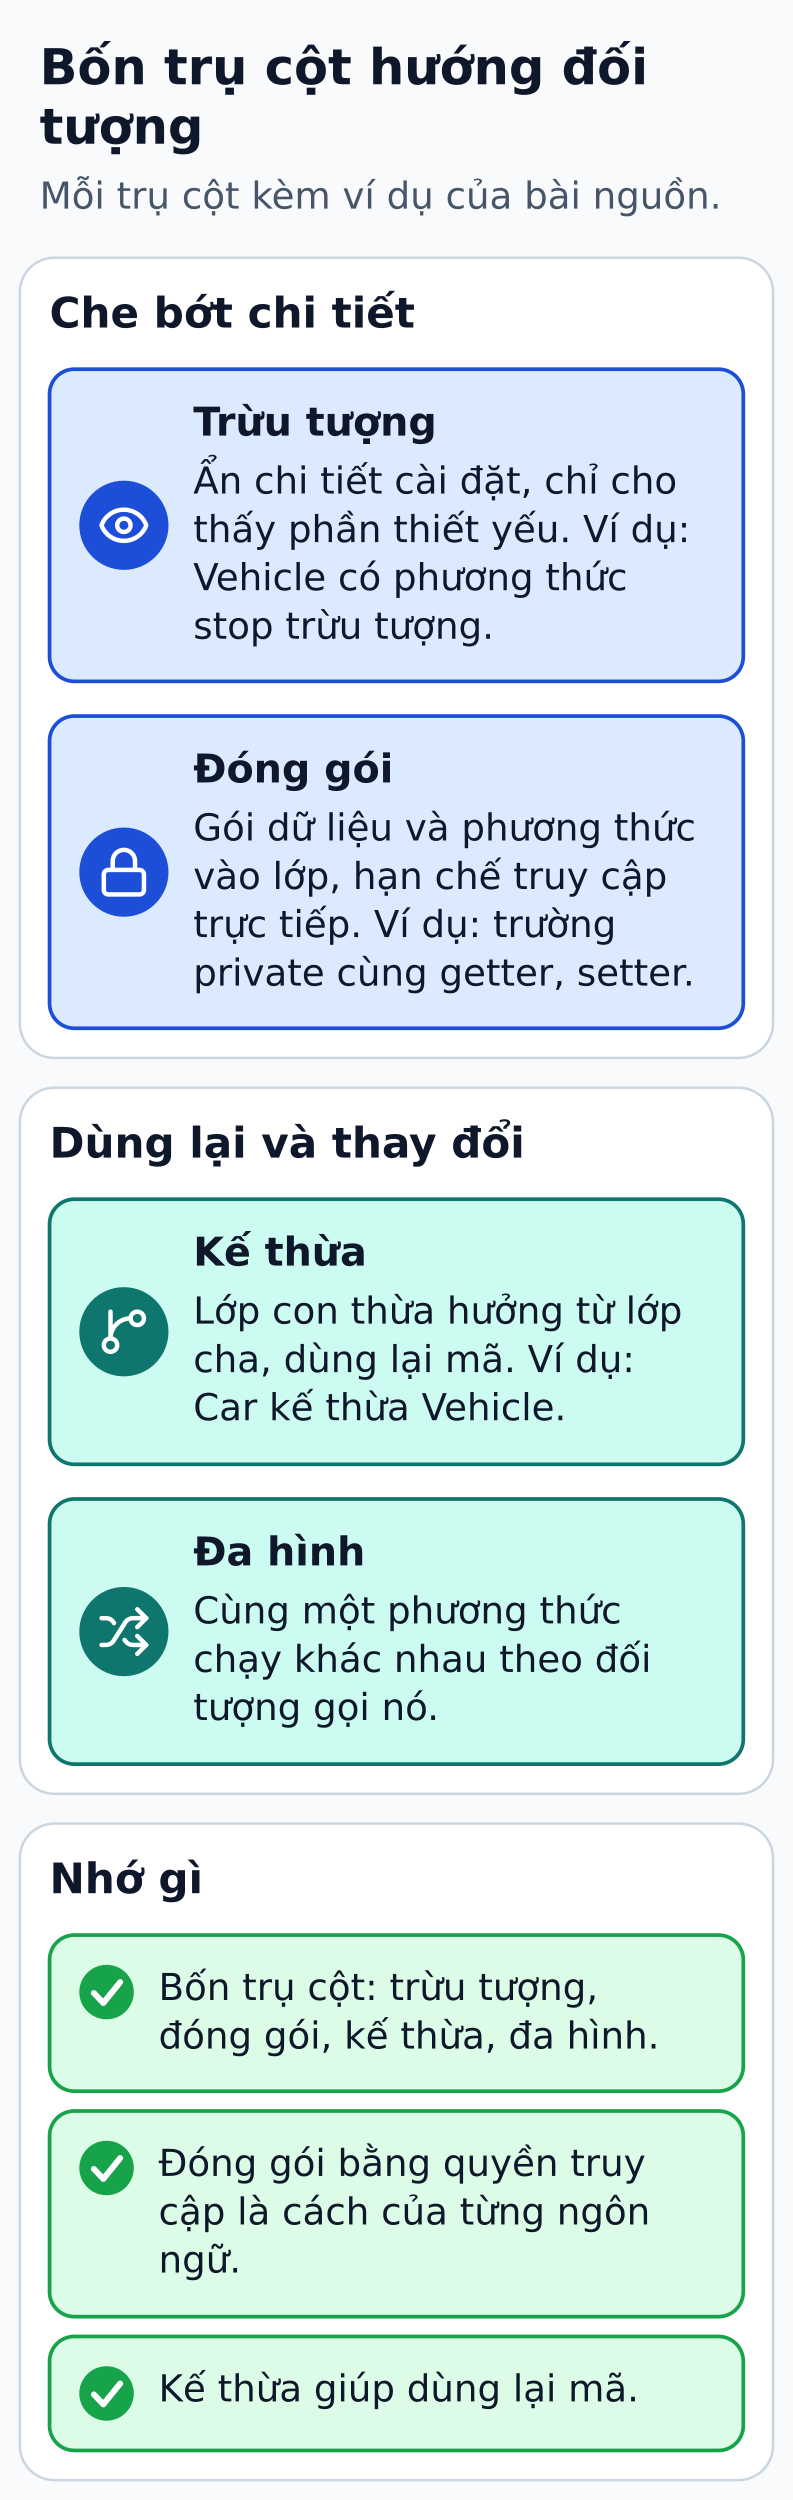
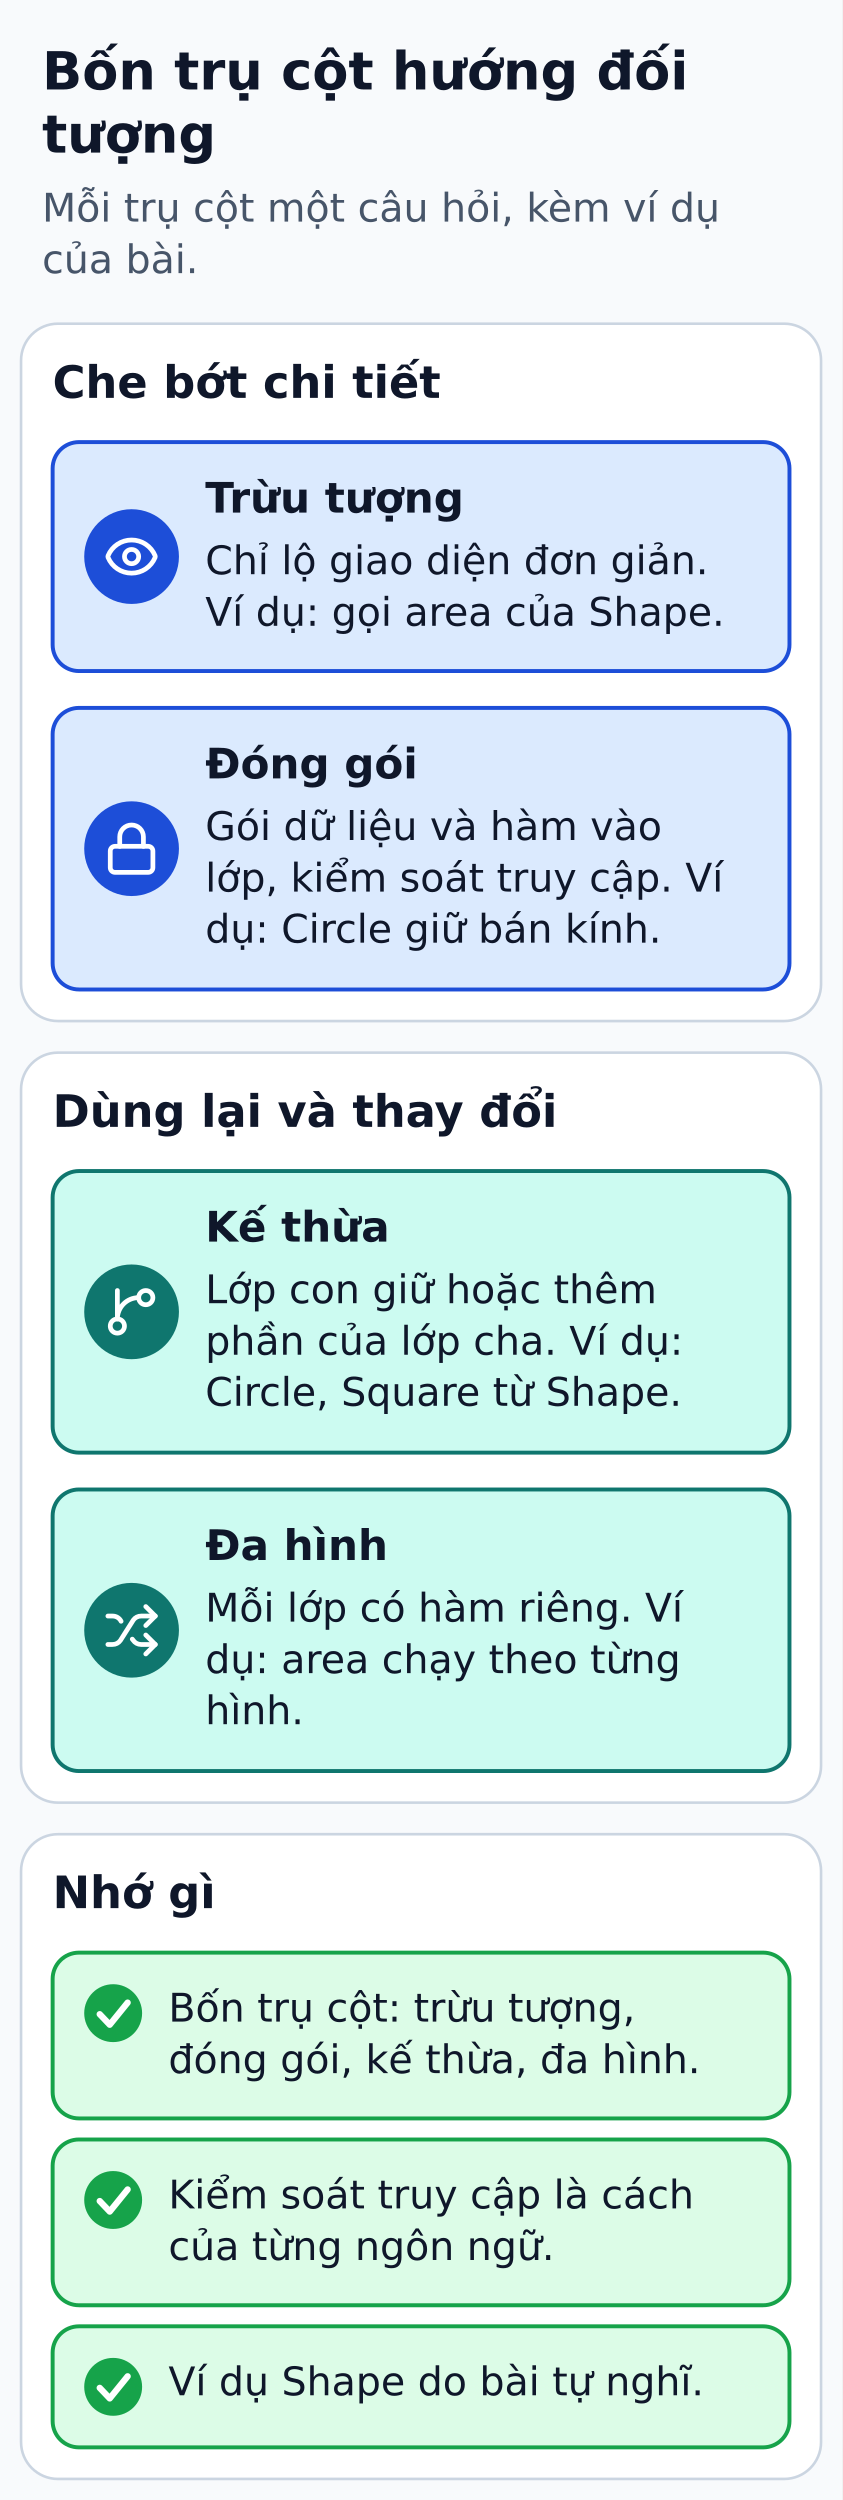
- <svg xmlns="http://www.w3.org/2000/svg" width="320" height="1009" viewBox="0 0 320 1009" role="img" aria-labelledby="title desc">
+ <svg xmlns="http://www.w3.org/2000/svg" width="320" height="950" viewBox="0 0 320 950" role="img" aria-labelledby="title desc">
  <defs>
    <marker id="arrow" markerWidth="8" markerHeight="8" refX="6" refY="3" orient="auto">
      <path d="M0,0 L6,3 L0,6" fill="none" stroke="#334155" stroke-width="1.5" />
    </marker>
  </defs>
-   <rect width="320" height="1009" fill="#f8fafc" />
+   <rect width="320" height="950" fill="#f8fafc" />
  <g font-family="DejaVu Sans, Arial, sans-serif" fill="#0f172a">
    <text x="16" y="34" font-size="20" fill="#0f172a" font-weight="bold" text-anchor="start">Bốn trụ cột hướng đối</text>
    <text x="16" y="58" font-size="20" fill="#0f172a" font-weight="bold" text-anchor="start">tượng</text>
-     <text x="16" y="84.2" font-size="15" fill="#475569" font-weight="normal" text-anchor="start">Mỗi trụ cột kèm ví dụ của bài nguồn.</text>
-     <rect x="8" y="104" width="304" height="323" rx="14" fill="#ffffff" stroke="#cbd5e1" stroke-width="1" />
-     <text x="20" y="132.2" font-size="17" fill="#0f172a" font-weight="bold" text-anchor="start">Che bớt chi tiết</text>
-     <rect x="20" y="149" width="280" height="126" rx="10" fill="#dbeafe" stroke="#1d4ed8" stroke-width="1.5" />
-     <circle cx="50" cy="212" r="18" fill="#1d4ed8" />
-     <g transform="translate(39.2 201.2) scale(0.9)" fill="none" stroke="#FFFFFF" stroke-width="2" stroke-linecap="round" stroke-linejoin="round">
+     <text x="16" y="84.2" font-size="15" fill="#475569" font-weight="normal" text-anchor="start">Mỗi trụ cột một câu hỏi, kèm ví dụ</text>
+     <text x="16" y="103.8" font-size="15" fill="#475569" font-weight="normal" text-anchor="start">của bài.</text>
+     <rect x="8" y="123" width="304" height="265" rx="14" fill="#ffffff" stroke="#cbd5e1" stroke-width="1" />
+     <text x="20" y="151.2" font-size="17" fill="#0f172a" font-weight="bold" text-anchor="start">Che bớt chi tiết</text>
+     <rect x="20" y="168" width="280" height="87" rx="10" fill="#dbeafe" stroke="#1d4ed8" stroke-width="1.5" />
+     <circle cx="50" cy="211.5" r="18" fill="#1d4ed8" />
+     <g transform="translate(39.2 200.7) scale(0.9)" fill="none" stroke="#FFFFFF" stroke-width="2" stroke-linecap="round" stroke-linejoin="round">
      <path d="M2.062 12.348a1 1 0 0 1 0-.696 10.75 10.75 0 0 1 19.876 0 1 1 0 0 1 0 .696 10.75 10.75 0 0 1-19.876 0" />
      <circle cx="12" cy="12" r="3" />
    </g>
-     <text x="78" y="175.8" font-size="16" fill="#0f172a" font-weight="bold" text-anchor="start">Trừu tượng</text>
-     <text x="78" y="199.2" font-size="15" fill="#0f172a" font-weight="normal" text-anchor="start">Ẩn chi tiết cài đặt, chỉ cho</text>
-     <text x="78" y="218.8" font-size="15" fill="#0f172a" font-weight="normal" text-anchor="start">thấy phần thiết yếu. Ví dụ:</text>
-     <text x="78" y="238.2" font-size="15" fill="#0f172a" font-weight="normal" text-anchor="start">Vehicle có phương thức</text>
-     <text x="78" y="257.8" font-size="15" fill="#0f172a" font-weight="normal" text-anchor="start">stop trừu tượng.</text>
-     <rect x="20" y="289" width="280" height="126" rx="10" fill="#dbeafe" stroke="#1d4ed8" stroke-width="1.5" />
-     <circle cx="50" cy="352" r="18" fill="#1d4ed8" />
-     <g transform="translate(39.2 341.2) scale(0.9)" fill="none" stroke="#FFFFFF" stroke-width="2" stroke-linecap="round" stroke-linejoin="round">
+     <text x="78" y="194.8" font-size="16" fill="#0f172a" font-weight="bold" text-anchor="start">Trừu tượng</text>
+     <text x="78" y="218.2" font-size="15" fill="#0f172a" font-weight="normal" text-anchor="start">Chỉ lộ giao diện đơn giản.</text>
+     <text x="78" y="237.8" font-size="15" fill="#0f172a" font-weight="normal" text-anchor="start">Ví dụ: gọi area của Shape.</text>
+     <rect x="20" y="269" width="280" height="107" rx="10" fill="#dbeafe" stroke="#1d4ed8" stroke-width="1.5" />
+     <circle cx="50" cy="322.5" r="18" fill="#1d4ed8" />
+     <g transform="translate(39.2 311.7) scale(0.9)" fill="none" stroke="#FFFFFF" stroke-width="2" stroke-linecap="round" stroke-linejoin="round">
      <rect height="11" rx="2" ry="2" width="18" x="3" y="11" />
      <path d="M7 11V7a5 5 0 0 1 10 0v4" />
    </g>
-     <text x="78" y="315.8" font-size="16" fill="#0f172a" font-weight="bold" text-anchor="start">Đóng gói</text>
-     <text x="78" y="339.2" font-size="15" fill="#0f172a" font-weight="normal" text-anchor="start">Gói dữ liệu và phương thức</text>
-     <text x="78" y="358.8" font-size="15" fill="#0f172a" font-weight="normal" text-anchor="start">vào lớp, hạn chế truy cập</text>
-     <text x="78" y="378.2" font-size="15" fill="#0f172a" font-weight="normal" text-anchor="start">trực tiếp. Ví dụ: trường</text>
-     <text x="78" y="397.8" font-size="15" fill="#0f172a" font-weight="normal" text-anchor="start">private cùng getter, setter.</text>
-     <rect x="8" y="439" width="304" height="285" rx="14" fill="#ffffff" stroke="#cbd5e1" stroke-width="1" />
-     <text x="20" y="467.2" font-size="17" fill="#0f172a" font-weight="bold" text-anchor="start">Dùng lại và thay đổi</text>
-     <rect x="20" y="484" width="280" height="107" rx="10" fill="#ccfbf1" stroke="#0f766e" stroke-width="1.5" />
-     <circle cx="50" cy="537.5" r="18" fill="#0f766e" />
-     <g transform="translate(39.2 526.7) scale(0.9)" fill="none" stroke="#FFFFFF" stroke-width="2" stroke-linecap="round" stroke-linejoin="round">
+     <text x="78" y="295.8" font-size="16" fill="#0f172a" font-weight="bold" text-anchor="start">Đóng gói</text>
+     <text x="78" y="319.2" font-size="15" fill="#0f172a" font-weight="normal" text-anchor="start">Gói dữ liệu và hàm vào</text>
+     <text x="78" y="338.8" font-size="15" fill="#0f172a" font-weight="normal" text-anchor="start">lớp, kiểm soát truy cập. Ví</text>
+     <text x="78" y="358.2" font-size="15" fill="#0f172a" font-weight="normal" text-anchor="start">dụ: Circle giữ bán kính.</text>
+     <rect x="8" y="400" width="304" height="285" rx="14" fill="#ffffff" stroke="#cbd5e1" stroke-width="1" />
+     <text x="20" y="428.2" font-size="17" fill="#0f172a" font-weight="bold" text-anchor="start">Dùng lại và thay đổi</text>
+     <rect x="20" y="445" width="280" height="107" rx="10" fill="#ccfbf1" stroke="#0f766e" stroke-width="1.5" />
+     <circle cx="50" cy="498.5" r="18" fill="#0f766e" />
+     <g transform="translate(39.2 487.7) scale(0.9)" fill="none" stroke="#FFFFFF" stroke-width="2" stroke-linecap="round" stroke-linejoin="round">
      <path d="M15 6a9 9 0 0 0-9 9V3" />
      <circle cx="18" cy="6" r="3" />
      <circle cx="6" cy="18" r="3" />
    </g>
-     <text x="78" y="510.8" font-size="16" fill="#0f172a" font-weight="bold" text-anchor="start">Kế thừa</text>
-     <text x="78" y="534.2" font-size="15" fill="#0f172a" font-weight="normal" text-anchor="start">Lớp con thừa hưởng từ lớp</text>
-     <text x="78" y="553.8" font-size="15" fill="#0f172a" font-weight="normal" text-anchor="start">cha, dùng lại mã. Ví dụ:</text>
-     <text x="78" y="573.2" font-size="15" fill="#0f172a" font-weight="normal" text-anchor="start">Car kế thừa Vehicle.</text>
-     <rect x="20" y="605" width="280" height="107" rx="10" fill="#ccfbf1" stroke="#0f766e" stroke-width="1.5" />
-     <circle cx="50" cy="658.5" r="18" fill="#0f766e" />
-     <g transform="translate(39.2 647.7) scale(0.9)" fill="none" stroke="#FFFFFF" stroke-width="2" stroke-linecap="round" stroke-linejoin="round">
+     <text x="78" y="471.8" font-size="16" fill="#0f172a" font-weight="bold" text-anchor="start">Kế thừa</text>
+     <text x="78" y="495.2" font-size="15" fill="#0f172a" font-weight="normal" text-anchor="start">Lớp con giữ hoặc thêm</text>
+     <text x="78" y="514.8" font-size="15" fill="#0f172a" font-weight="normal" text-anchor="start">phần của lớp cha. Ví dụ:</text>
+     <text x="78" y="534.2" font-size="15" fill="#0f172a" font-weight="normal" text-anchor="start">Circle, Square từ Shape.</text>
+     <rect x="20" y="566" width="280" height="107" rx="10" fill="#ccfbf1" stroke="#0f766e" stroke-width="1.5" />
+     <circle cx="50" cy="619.5" r="18" fill="#0f766e" />
+     <g transform="translate(39.2 608.7) scale(0.9)" fill="none" stroke="#FFFFFF" stroke-width="2" stroke-linecap="round" stroke-linejoin="round">
      <path d="m18 14 4 4-4 4" />
      <path d="m18 2 4 4-4 4" />
      <path d="M2 18h1.973a4 4 0 0 0 3.3-1.7l5.454-8.6a4 4 0 0 1 3.3-1.7H22" />
      <path d="M2 6h1.972a4 4 0 0 1 3.6 2.2" />
      <path d="M22 18h-6.041a4 4 0 0 1-3.3-1.8l-.359-.45" />
    </g>
-     <text x="78" y="631.8" font-size="16" fill="#0f172a" font-weight="bold" text-anchor="start">Đa hình</text>
-     <text x="78" y="655.2" font-size="15" fill="#0f172a" font-weight="normal" text-anchor="start">Cùng một phương thức</text>
-     <text x="78" y="674.8" font-size="15" fill="#0f172a" font-weight="normal" text-anchor="start">chạy khác nhau theo đối</text>
-     <text x="78" y="694.2" font-size="15" fill="#0f172a" font-weight="normal" text-anchor="start">tượng gọi nó.</text>
-     <rect x="8" y="736" width="304" height="265" rx="14" fill="#ffffff" stroke="#cbd5e1" stroke-width="1" />
-     <text x="20" y="764.1" font-size="17" fill="#0f172a" font-weight="bold" text-anchor="start">Nhớ gì</text>
-     <rect x="20" y="781" width="280" height="63" rx="10" fill="#dcfce7" stroke="#16a34a" stroke-width="1.5" />
-     <circle cx="43" cy="804" r="11" fill="#16a34a" />
-     <polyline points="37.9,804.4 41.7,808.4 48.5,800" fill="none" stroke="#ffffff" stroke-width="2.4" stroke-linecap="round" stroke-linejoin="round" />
-     <text x="64" y="807.2" font-size="15" fill="#0f172a" font-weight="normal" text-anchor="start">Bốn trụ cột: trừu tượng,</text>
-     <text x="64" y="826.8" font-size="15" fill="#0f172a" font-weight="normal" text-anchor="start">đóng gói, kế thừa, đa hình.</text>
-     <rect x="20" y="852" width="280" height="83" rx="10" fill="#dcfce7" stroke="#16a34a" stroke-width="1.5" />
-     <circle cx="43" cy="875" r="11" fill="#16a34a" />
-     <polyline points="37.9,875.4 41.7,879.4 48.5,871" fill="none" stroke="#ffffff" stroke-width="2.4" stroke-linecap="round" stroke-linejoin="round" />
-     <text x="64" y="878.2" font-size="15" fill="#0f172a" font-weight="normal" text-anchor="start">Đóng gói bằng quyền truy</text>
-     <text x="64" y="897.8" font-size="15" fill="#0f172a" font-weight="normal" text-anchor="start">cập là cách của từng ngôn</text>
-     <text x="64" y="917.2" font-size="15" fill="#0f172a" font-weight="normal" text-anchor="start">ngữ.</text>
-     <rect x="20" y="943" width="280" height="46" rx="10" fill="#dcfce7" stroke="#16a34a" stroke-width="1.5" />
-     <circle cx="43" cy="966" r="11" fill="#16a34a" />
-     <polyline points="37.9,966.4 41.7,970.4 48.5,962" fill="none" stroke="#ffffff" stroke-width="2.4" stroke-linecap="round" stroke-linejoin="round" />
-     <text x="64" y="969.2" font-size="15" fill="#0f172a" font-weight="normal" text-anchor="start">Kế thừa giúp dùng lại mã.</text>
+     <text x="78" y="592.8" font-size="16" fill="#0f172a" font-weight="bold" text-anchor="start">Đa hình</text>
+     <text x="78" y="616.2" font-size="15" fill="#0f172a" font-weight="normal" text-anchor="start">Mỗi lớp có hàm riêng. Ví</text>
+     <text x="78" y="635.8" font-size="15" fill="#0f172a" font-weight="normal" text-anchor="start">dụ: area chạy theo từng</text>
+     <text x="78" y="655.2" font-size="15" fill="#0f172a" font-weight="normal" text-anchor="start">hình.</text>
+     <rect x="8" y="697" width="304" height="245" rx="14" fill="#ffffff" stroke="#cbd5e1" stroke-width="1" />
+     <text x="20" y="725.1" font-size="17" fill="#0f172a" font-weight="bold" text-anchor="start">Nhớ gì</text>
+     <rect x="20" y="742" width="280" height="63" rx="10" fill="#dcfce7" stroke="#16a34a" stroke-width="1.5" />
+     <circle cx="43" cy="765" r="11" fill="#16a34a" />
+     <polyline points="37.9,765.4 41.7,769.4 48.5,761" fill="none" stroke="#ffffff" stroke-width="2.4" stroke-linecap="round" stroke-linejoin="round" />
+     <text x="64" y="768.2" font-size="15" fill="#0f172a" font-weight="normal" text-anchor="start">Bốn trụ cột: trừu tượng,</text>
+     <text x="64" y="787.8" font-size="15" fill="#0f172a" font-weight="normal" text-anchor="start">đóng gói, kế thừa, đa hình.</text>
+     <rect x="20" y="813" width="280" height="63" rx="10" fill="#dcfce7" stroke="#16a34a" stroke-width="1.5" />
+     <circle cx="43" cy="836" r="11" fill="#16a34a" />
+     <polyline points="37.9,836.4 41.7,840.4 48.5,832" fill="none" stroke="#ffffff" stroke-width="2.4" stroke-linecap="round" stroke-linejoin="round" />
+     <text x="64" y="839.2" font-size="15" fill="#0f172a" font-weight="normal" text-anchor="start">Kiểm soát truy cập là cách</text>
+     <text x="64" y="858.8" font-size="15" fill="#0f172a" font-weight="normal" text-anchor="start">của từng ngôn ngữ.</text>
+     <rect x="20" y="884" width="280" height="46" rx="10" fill="#dcfce7" stroke="#16a34a" stroke-width="1.5" />
+     <circle cx="43" cy="907" r="11" fill="#16a34a" />
+     <polyline points="37.9,907.4 41.7,911.4 48.5,903" fill="none" stroke="#ffffff" stroke-width="2.4" stroke-linecap="round" stroke-linejoin="round" />
+     <text x="64" y="910.2" font-size="15" fill="#0f172a" font-weight="normal" text-anchor="start">Ví dụ Shape do bài tự nghĩ.</text>
  </g>
</svg>
